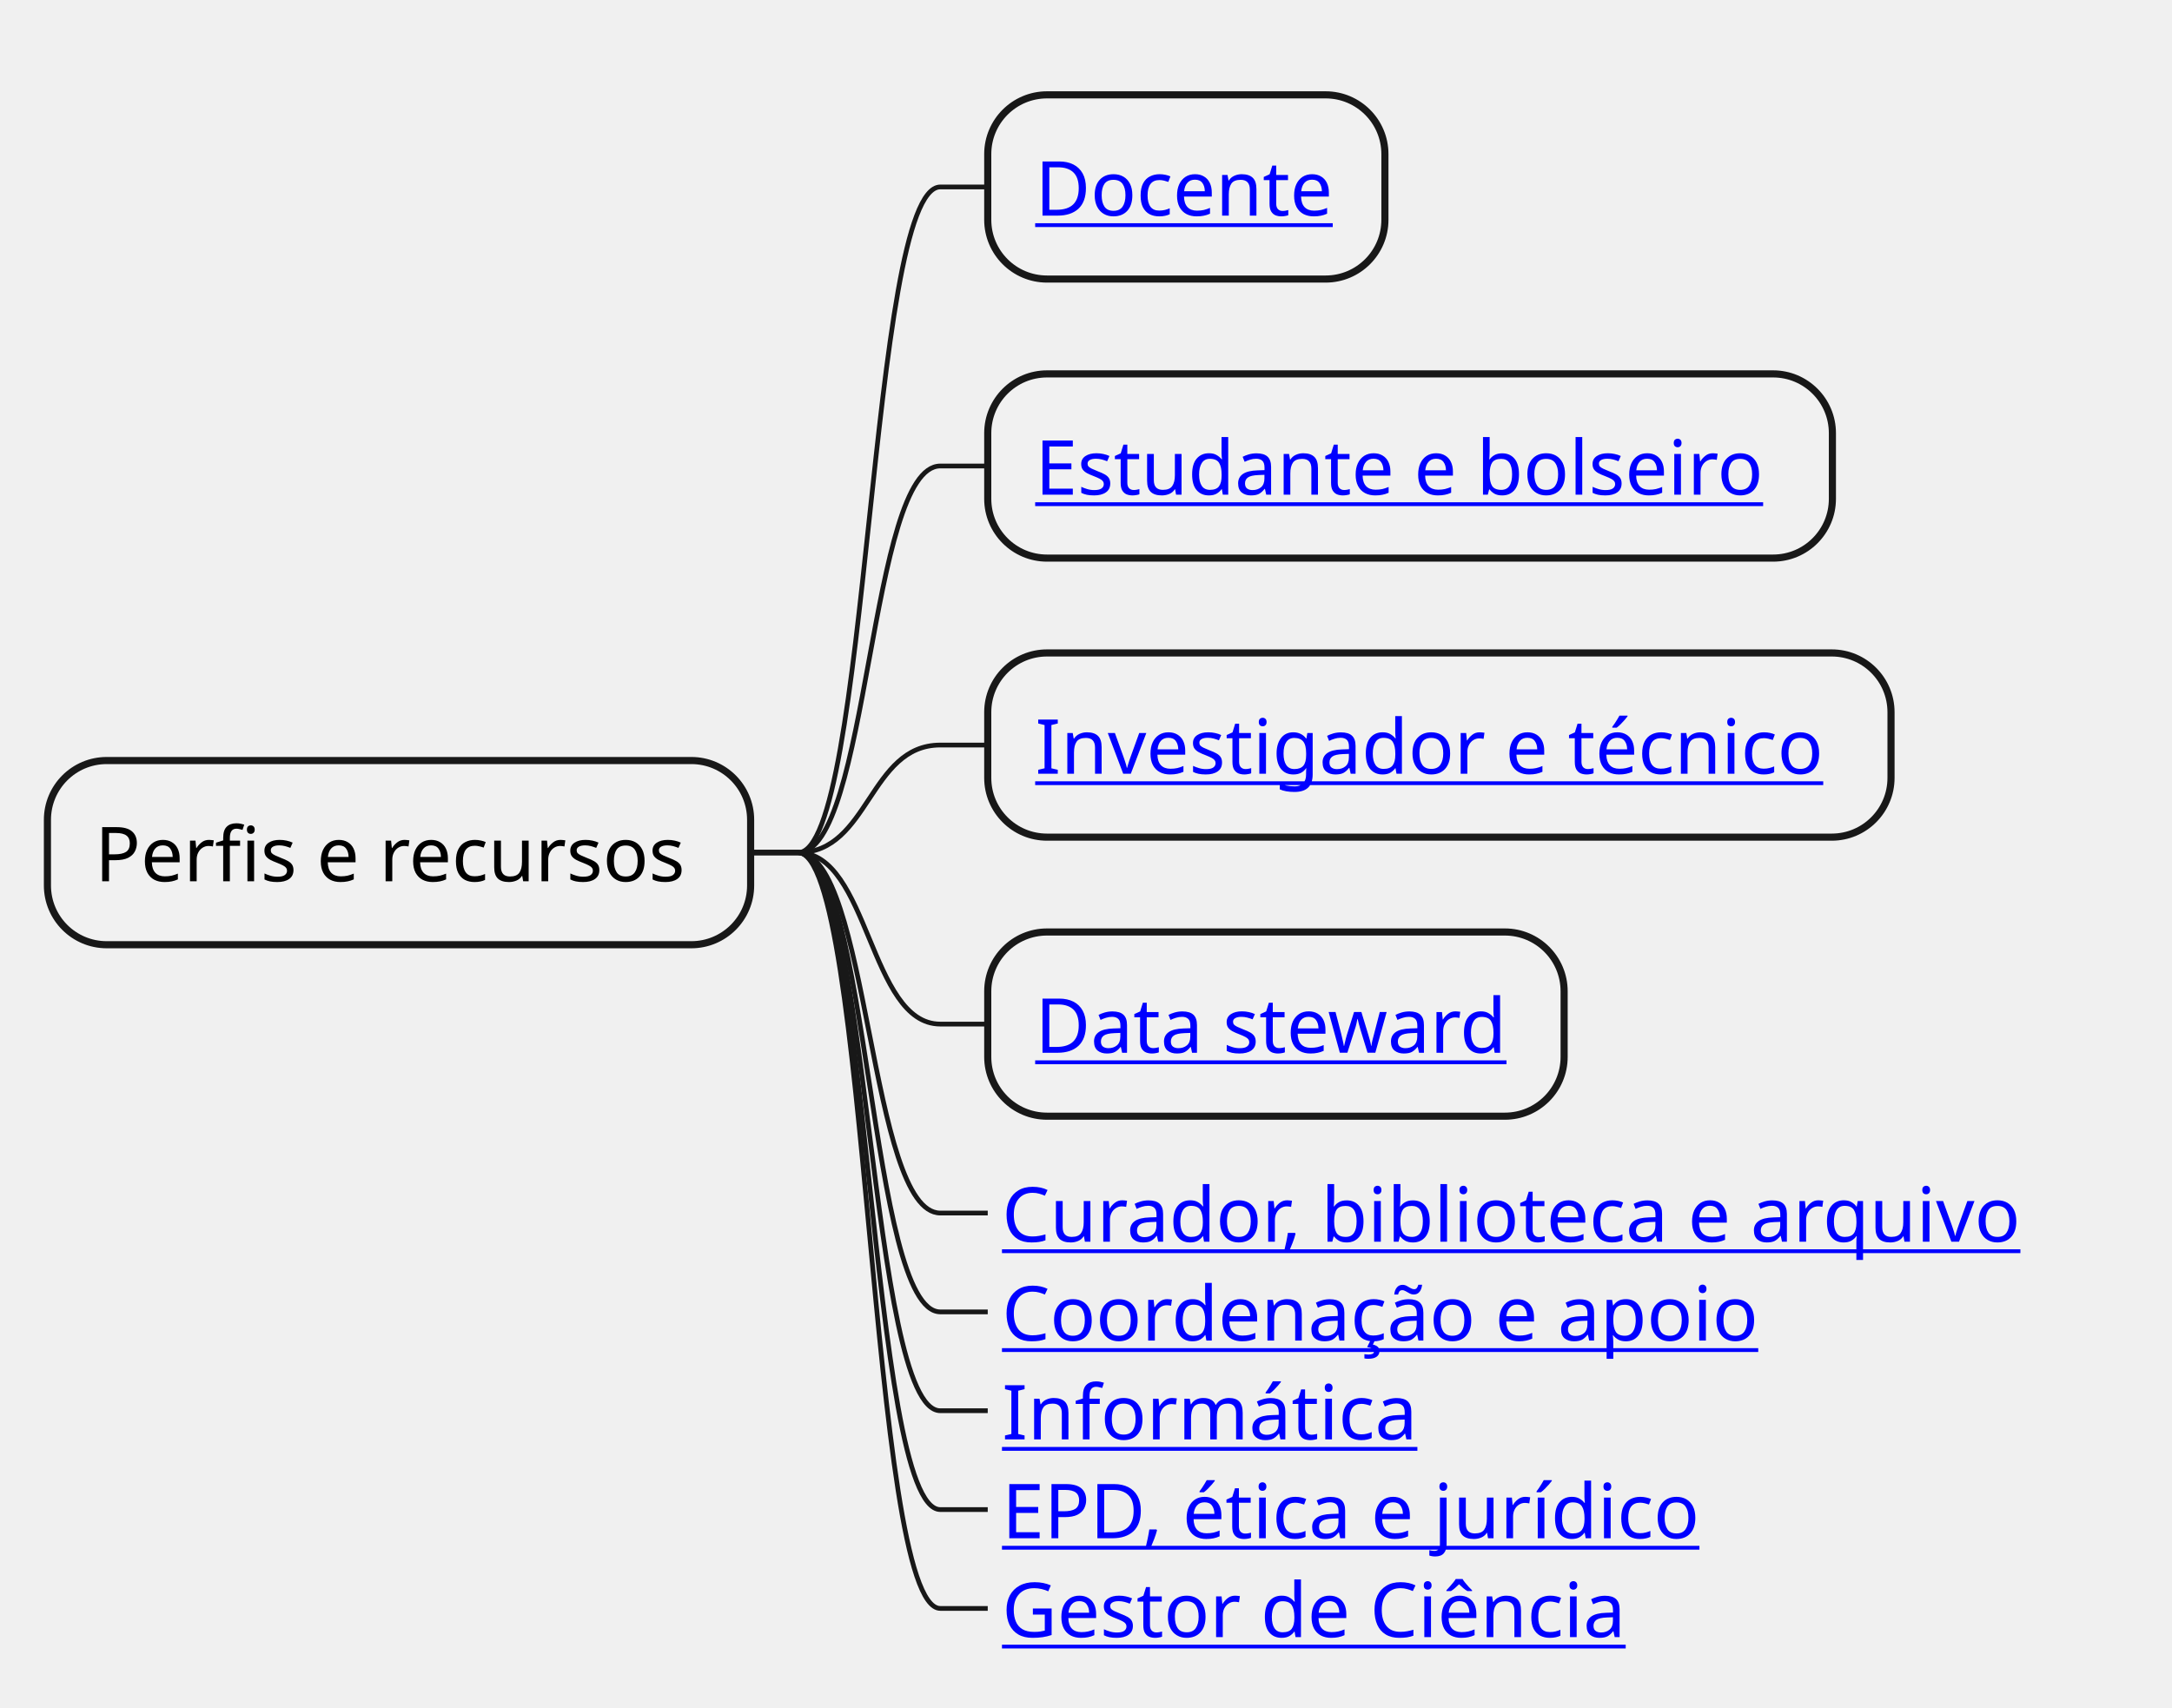
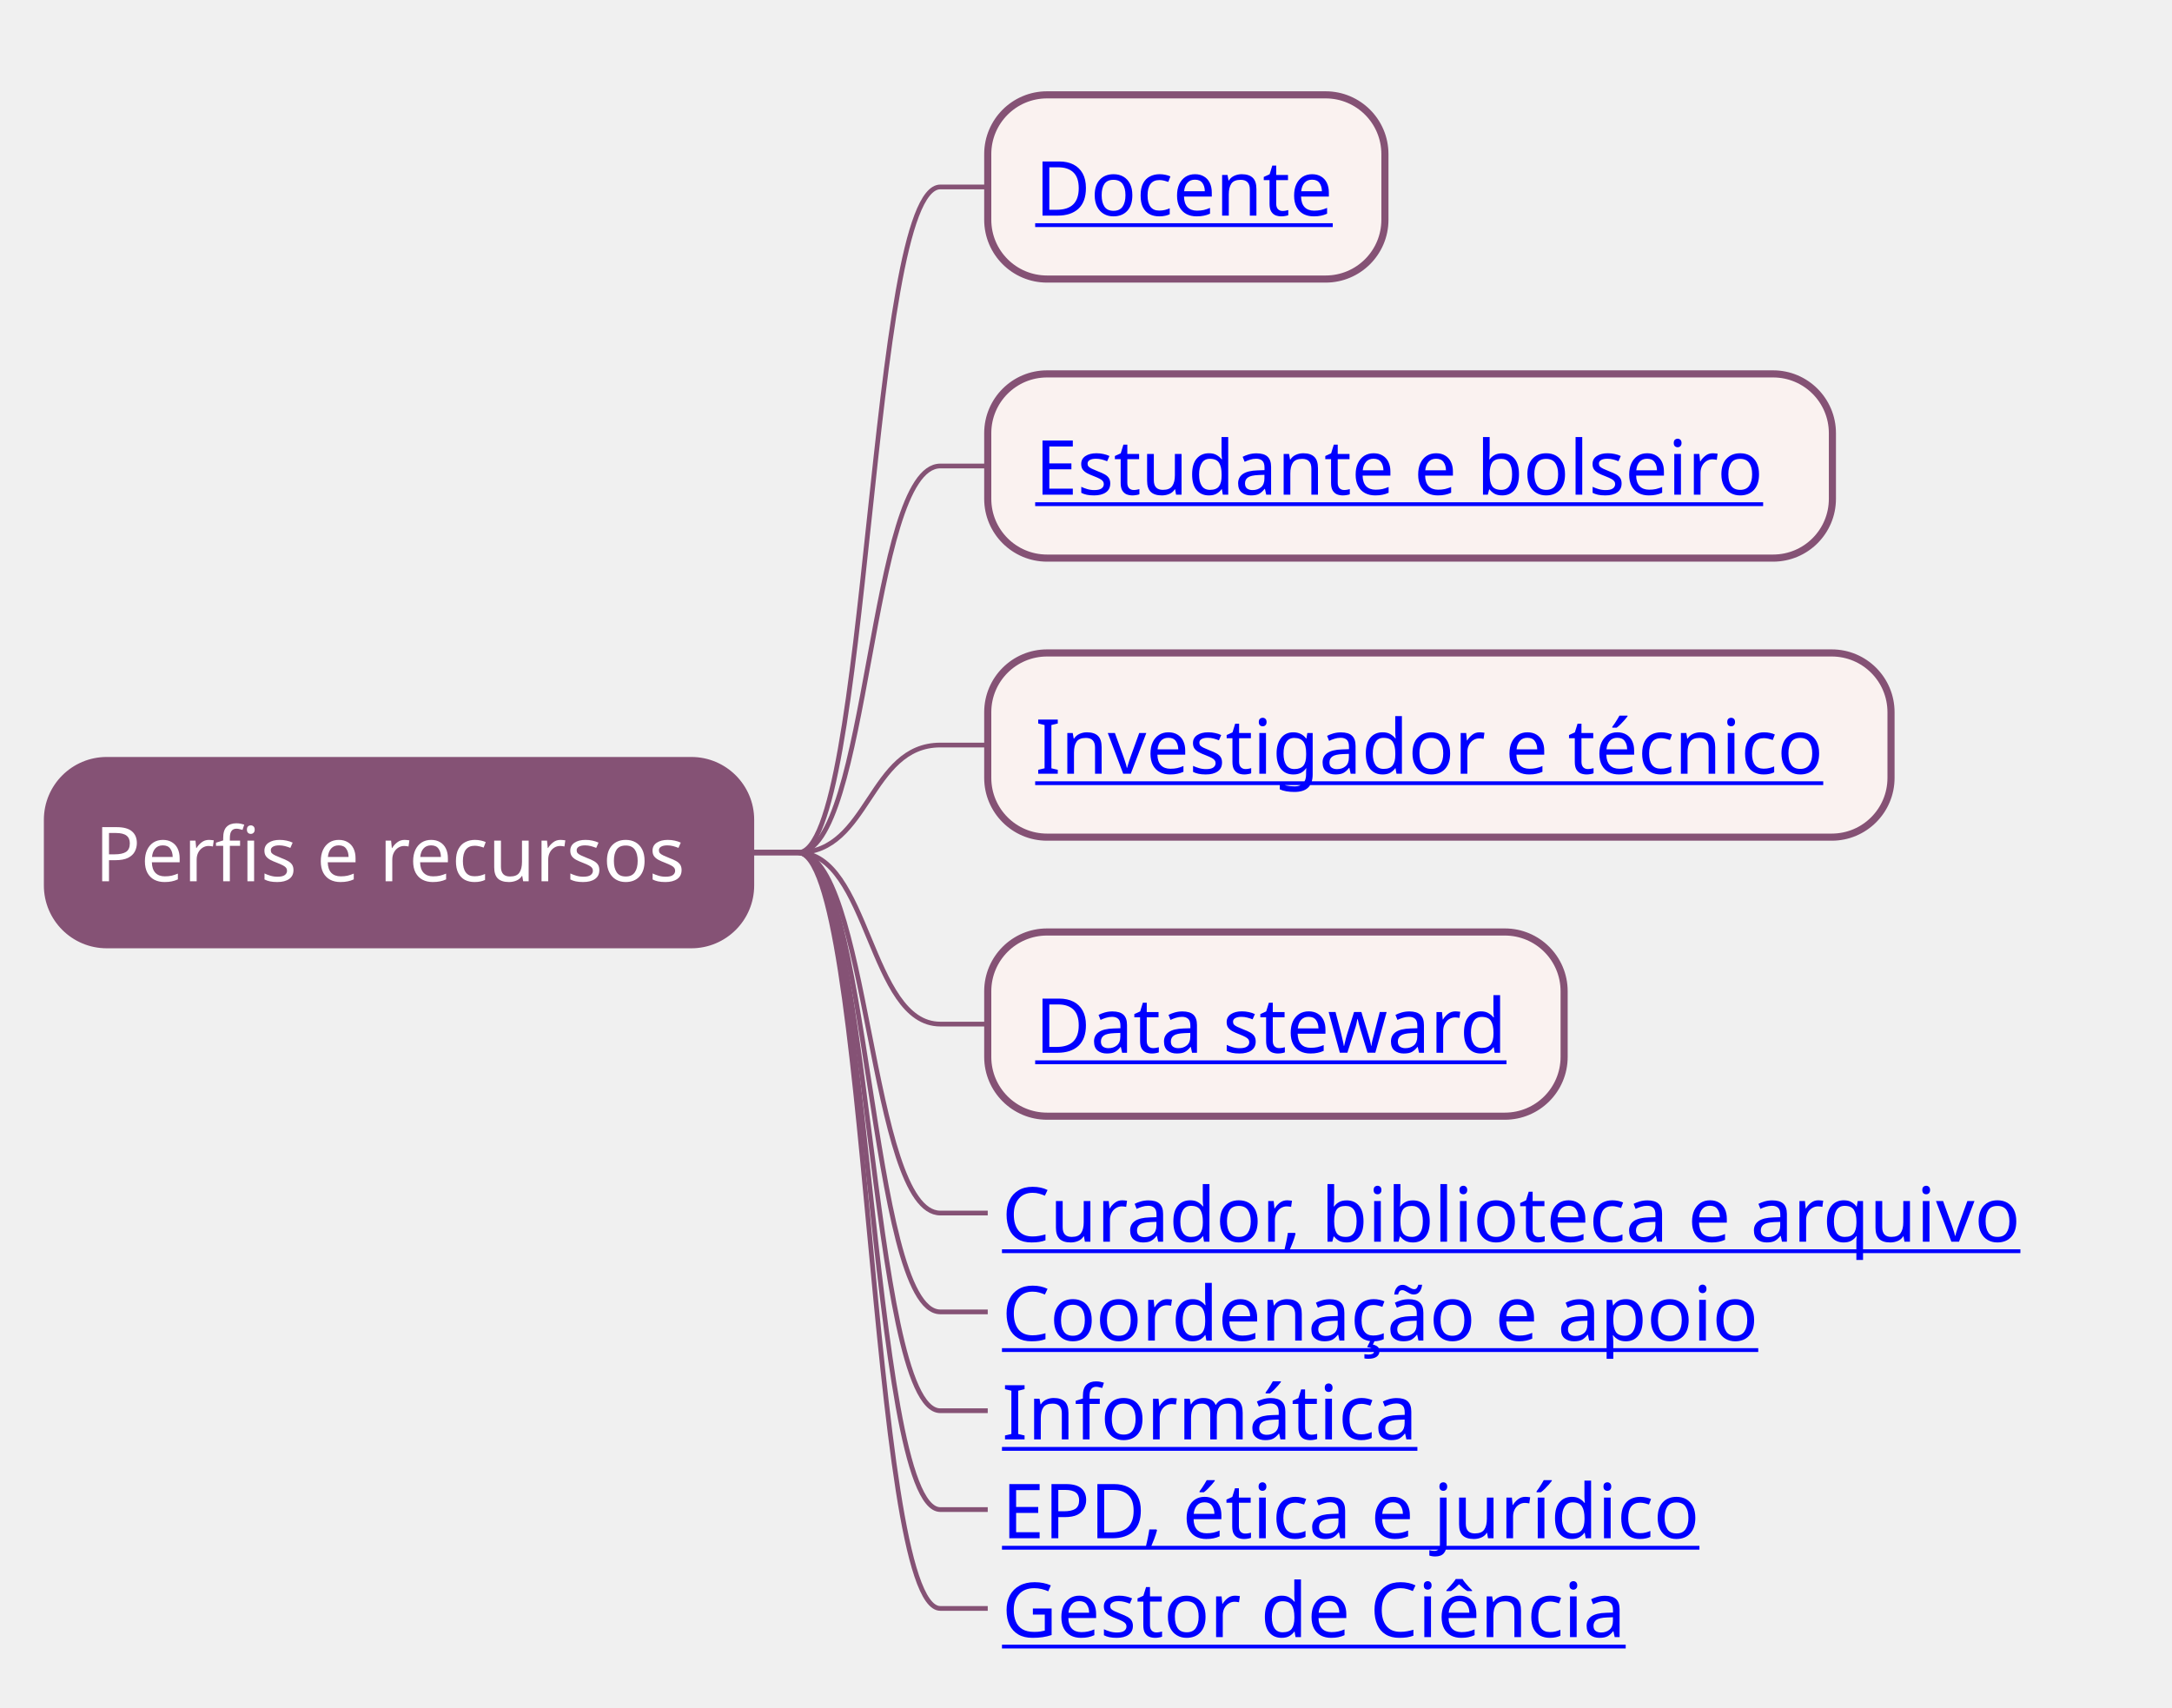
<svg xmlns="http://www.w3.org/2000/svg" xmlns:xlink="http://www.w3.org/1999/xlink" version="1.1" data-diagram-type="MINDMAP" style="width:458px;height:360px;background:#FFFFFF;" width="458px" height="360px" viewBox="0 0 458 360" zoomAndPan="magnify" preserveAspectRatio="none" contentStyleType="text/css">
  <defs />
  <g font-family="sans-serif" lengthAdjust="spacing">
-     <rect x="10" y="160.375" width="148.281" height="38.844" fill="#F1F1F1" style="stroke:#181818;stroke-width:1.5;" rx="12.5" ry="12.5" />
-     <text x="20" y="185.844" fill="#000" font-size="16" textLength="128.281">Perfis e recursos</text>
-     <rect x="208.281" y="20" width="83.75" height="38.844" fill="#F1F1F1" style="stroke:#181818;stroke-width:1.5;" rx="12.5" ry="12.5" />
+     <rect x="10" y="160.375" width="148.281" height="38.844" fill="#855275" style="stroke:#855275;stroke-width:1.5;" rx="12.5" ry="12.5" />
+     <text x="20" y="185.844" fill="#FFF" font-size="16" textLength="128.281">Perfis e recursos</text>
+     <rect x="208.281" y="20" width="83.75" height="38.844" fill="#FAF2F0" style="stroke:#855275;stroke-width:1.5;" rx="12.5" ry="12.5" />
    <a target="_top" href="../perfis/docente.html" xlink:href="../perfis/docente.html" xlink:type="simple" xlink:actuate="onRequest" xlink:show="new" title="perfis/docente.html" xlink:title="perfis/docente.html">
      <text x="218.281" y="45.469" fill="#00F" font-size="16" textLength="63.75" text-decoration="underline">Docente</text>
    </a>
-     <path d="M158.281,179.797 L168.281,179.797 C183.281,179.797 183.281,39.422 198.281,39.422 L208.281,39.422" style="stroke:#181818;stroke-width:1;" fill="none" />
-     <rect x="208.281" y="78.844" width="178.109" height="38.844" fill="#F1F1F1" style="stroke:#181818;stroke-width:1.5;" rx="12.5" ry="12.5" />
+     <path d="M158.281,179.797 L168.281,179.797 C183.281,179.797 183.281,39.422 198.281,39.422 L208.281,39.422" style="stroke:#855275;stroke-width:1;" fill="none" />
+     <rect x="208.281" y="78.844" width="178.109" height="38.844" fill="#FAF2F0" style="stroke:#855275;stroke-width:1.5;" rx="12.5" ry="12.5" />
    <a target="_top" href="../perfis/estudante.html" xlink:href="../perfis/estudante.html" xlink:type="simple" xlink:actuate="onRequest" xlink:show="new" title="perfis/estudante.html" xlink:title="perfis/estudante.html">
      <text x="218.281" y="104.313" fill="#00F" font-size="16" textLength="158.109" text-decoration="underline">Estudante e bolseiro</text>
    </a>
-     <path d="M158.281,179.797 L168.281,179.797 C183.281,179.797 183.281,98.266 198.281,98.266 L208.281,98.266" style="stroke:#181818;stroke-width:1;" fill="none" />
-     <rect x="208.281" y="137.688" width="190.469" height="38.844" fill="#F1F1F1" style="stroke:#181818;stroke-width:1.5;" rx="12.5" ry="12.5" />
+     <path d="M158.281,179.797 L168.281,179.797 C183.281,179.797 183.281,98.266 198.281,98.266 L208.281,98.266" style="stroke:#855275;stroke-width:1;" fill="none" />
+     <rect x="208.281" y="137.688" width="190.469" height="38.844" fill="#FAF2F0" style="stroke:#855275;stroke-width:1.5;" rx="12.5" ry="12.5" />
    <a target="_top" href="../perfis/investigador.html" xlink:href="../perfis/investigador.html" xlink:type="simple" xlink:actuate="onRequest" xlink:show="new" title="perfis/investigador.html" xlink:title="perfis/investigador.html">
      <text x="218.281" y="163.156" fill="#00F" font-size="16" textLength="170.469" text-decoration="underline">Investigador e técnico</text>
    </a>
-     <path d="M158.281,179.797 L168.281,179.797 C183.281,179.797 183.281,157.109 198.281,157.109 L208.281,157.109" style="stroke:#181818;stroke-width:1;" fill="none" />
-     <rect x="208.281" y="196.531" width="121.539" height="38.844" fill="#F1F1F1" style="stroke:#181818;stroke-width:1.5;" rx="12.5" ry="12.5" />
+     <path d="M158.281,179.797 L168.281,179.797 C183.281,179.797 183.281,157.109 198.281,157.109 L208.281,157.109" style="stroke:#855275;stroke-width:1;" fill="none" />
+     <rect x="208.281" y="196.531" width="121.539" height="38.844" fill="#FAF2F0" style="stroke:#855275;stroke-width:1.5;" rx="12.5" ry="12.5" />
    <a target="_top" href="../perfis/steward.html" xlink:href="../perfis/steward.html" xlink:type="simple" xlink:actuate="onRequest" xlink:show="new" title="perfis/steward.html" xlink:title="perfis/steward.html">
      <text x="218.281" y="222" fill="#00F" font-size="16" textLength="101.539" text-decoration="underline">Data steward</text>
    </a>
-     <path d="M158.281,179.797 L168.281,179.797 C183.281,179.797 183.281,215.953 198.281,215.953 L208.281,215.953" style="stroke:#181818;stroke-width:1;" fill="none" />
+     <path d="M158.281,179.797 L168.281,179.797 C183.281,179.797 183.281,215.953 198.281,215.953 L208.281,215.953" style="stroke:#855275;stroke-width:1;" fill="none" />
    <a target="_top" href="../perfis/curador.html" xlink:href="../perfis/curador.html" xlink:type="simple" xlink:actuate="onRequest" xlink:show="new" title="perfis/curador.html" xlink:title="perfis/curador.html">
      <text x="211.281" y="261.844" fill="#00F" font-size="16" textLength="225.883" text-decoration="underline">Curador, biblioteca e arquivo</text>
    </a>
-     <path d="M158.281,179.797 L168.281,179.797 C183.281,179.797 183.281,255.797 198.281,255.797 L208.281,255.797" style="stroke:#181818;stroke-width:1;" fill="none" />
+     <path d="M158.281,179.797 L168.281,179.797 C183.281,179.797 183.281,255.797 198.281,255.797 L208.281,255.797" style="stroke:#855275;stroke-width:1;" fill="none" />
    <a target="_top" href="../perfis/coordenador.html" xlink:href="../perfis/coordenador.html" xlink:type="simple" xlink:actuate="onRequest" xlink:show="new" title="perfis/coordenador.html" xlink:title="perfis/coordenador.html">
      <text x="211.281" y="282.688" fill="#00F" font-size="16" textLength="164.109" text-decoration="underline">Coordenação e apoio</text>
    </a>
-     <path d="M158.281,179.797 L168.281,179.797 C183.281,179.797 183.281,276.641 198.281,276.641 L208.281,276.641" style="stroke:#181818;stroke-width:1;" fill="none" />
+     <path d="M158.281,179.797 L168.281,179.797 C183.281,179.797 183.281,276.641 198.281,276.641 L208.281,276.641" style="stroke:#855275;stroke-width:1;" fill="none" />
    <a target="_top" href="../perfis/informatica.html" xlink:href="../perfis/informatica.html" xlink:type="simple" xlink:actuate="onRequest" xlink:show="new" title="perfis/informatica.html" xlink:title="perfis/informatica.html">
      <text x="211.281" y="303.531" fill="#00F" font-size="16" textLength="88.211" text-decoration="underline">Informática</text>
    </a>
-     <path d="M158.281,179.797 L168.281,179.797 C183.281,179.797 183.281,297.484 198.281,297.484 L208.281,297.484" style="stroke:#181818;stroke-width:1;" fill="none" />
+     <path d="M158.281,179.797 L168.281,179.797 C183.281,179.797 183.281,297.484 198.281,297.484 L208.281,297.484" style="stroke:#855275;stroke-width:1;" fill="none" />
    <a target="_top" href="../perfis/epd.html" xlink:href="../perfis/epd.html" xlink:type="simple" xlink:actuate="onRequest" xlink:show="new" title="perfis/epd.html" xlink:title="perfis/epd.html">
      <text x="211.281" y="324.375" fill="#00F" font-size="16" textLength="153.906" text-decoration="underline">EPD, ética e jurídico</text>
    </a>
-     <path d="M158.281,179.797 L168.281,179.797 C183.281,179.797 183.281,318.328 198.281,318.328 L208.281,318.328" style="stroke:#181818;stroke-width:1;" fill="none" />
+     <path d="M158.281,179.797 L168.281,179.797 C183.281,179.797 183.281,318.328 198.281,318.328 L208.281,318.328" style="stroke:#855275;stroke-width:1;" fill="none" />
    <a target="_top" href="../perfis/gestor-ciencia.html" xlink:href="../perfis/gestor-ciencia.html" xlink:type="simple" xlink:actuate="onRequest" xlink:show="new" title="perfis/gestor-ciencia.html" xlink:title="perfis/gestor-ciencia.html">
      <text x="211.281" y="345.219" fill="#00F" font-size="16" textLength="136.297" text-decoration="underline">Gestor de Ciência</text>
    </a>
-     <path d="M158.281,179.797 L168.281,179.797 C183.281,179.797 183.281,339.172 198.281,339.172 L208.281,339.172" style="stroke:#181818;stroke-width:1;" fill="none" />
+     <path d="M158.281,179.797 L168.281,179.797 C183.281,179.797 183.281,339.172 198.281,339.172 L208.281,339.172" style="stroke:#855275;stroke-width:1;" fill="none" />
  </g>
</svg>
